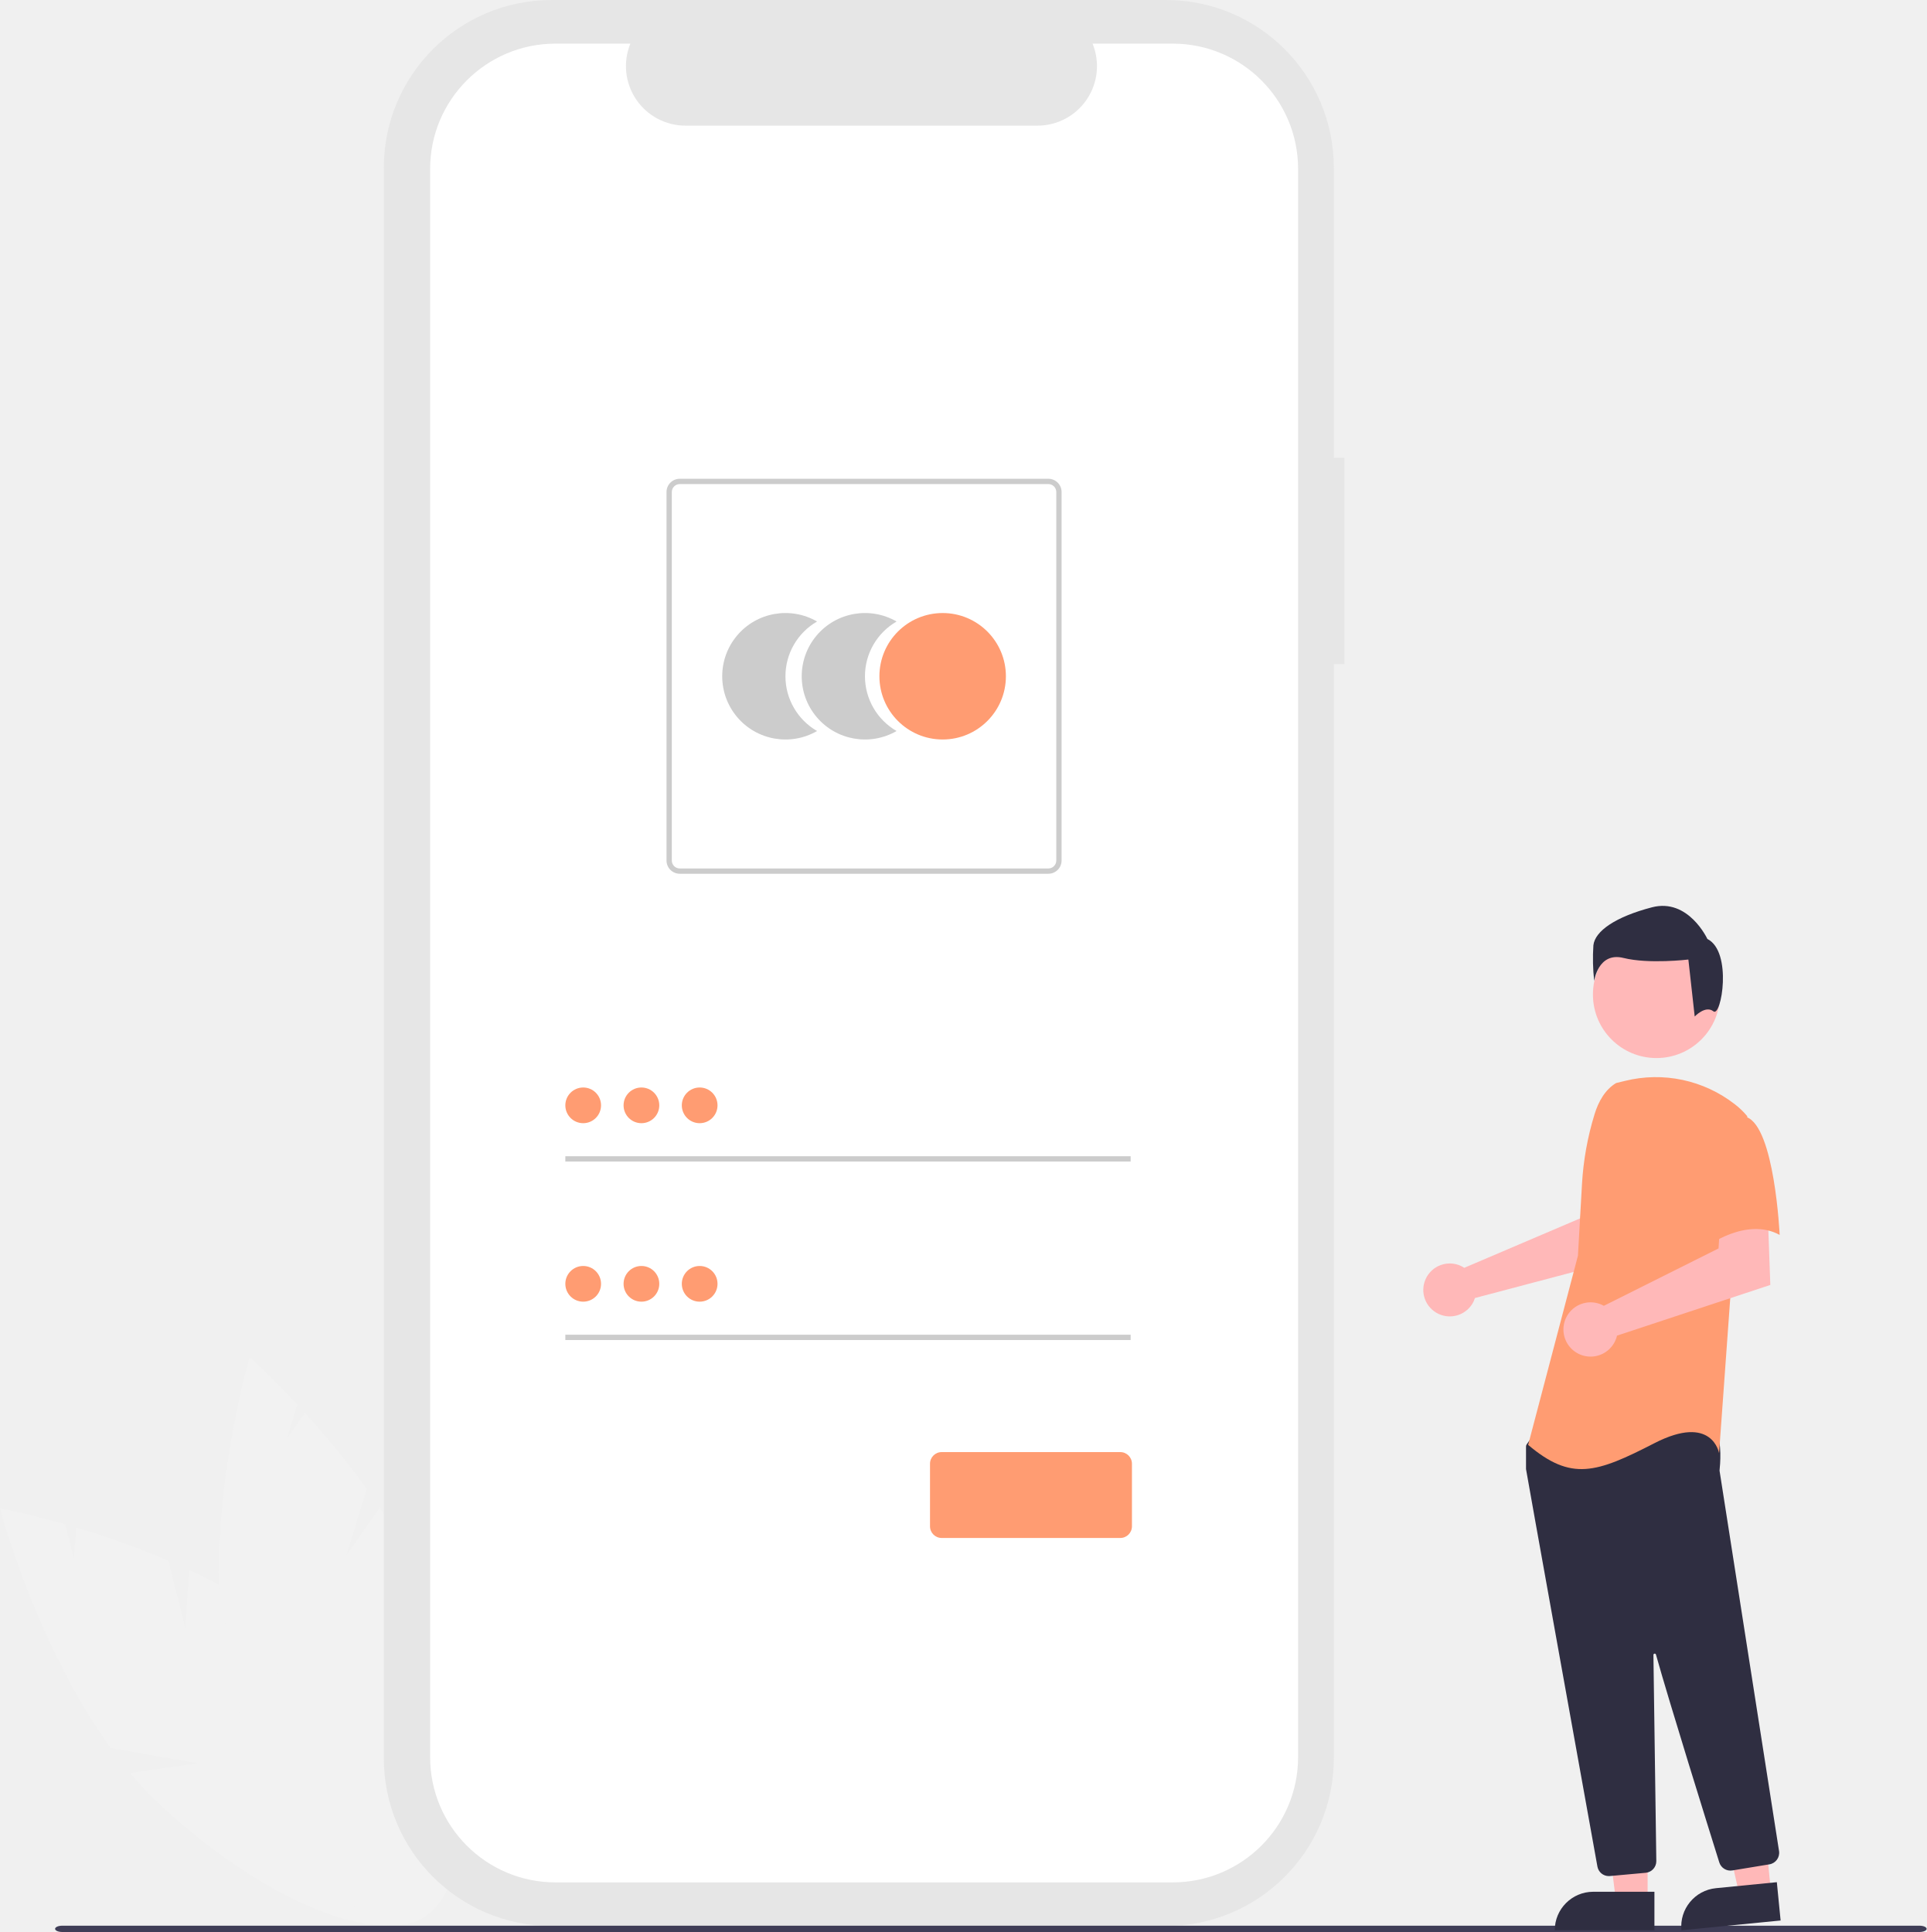
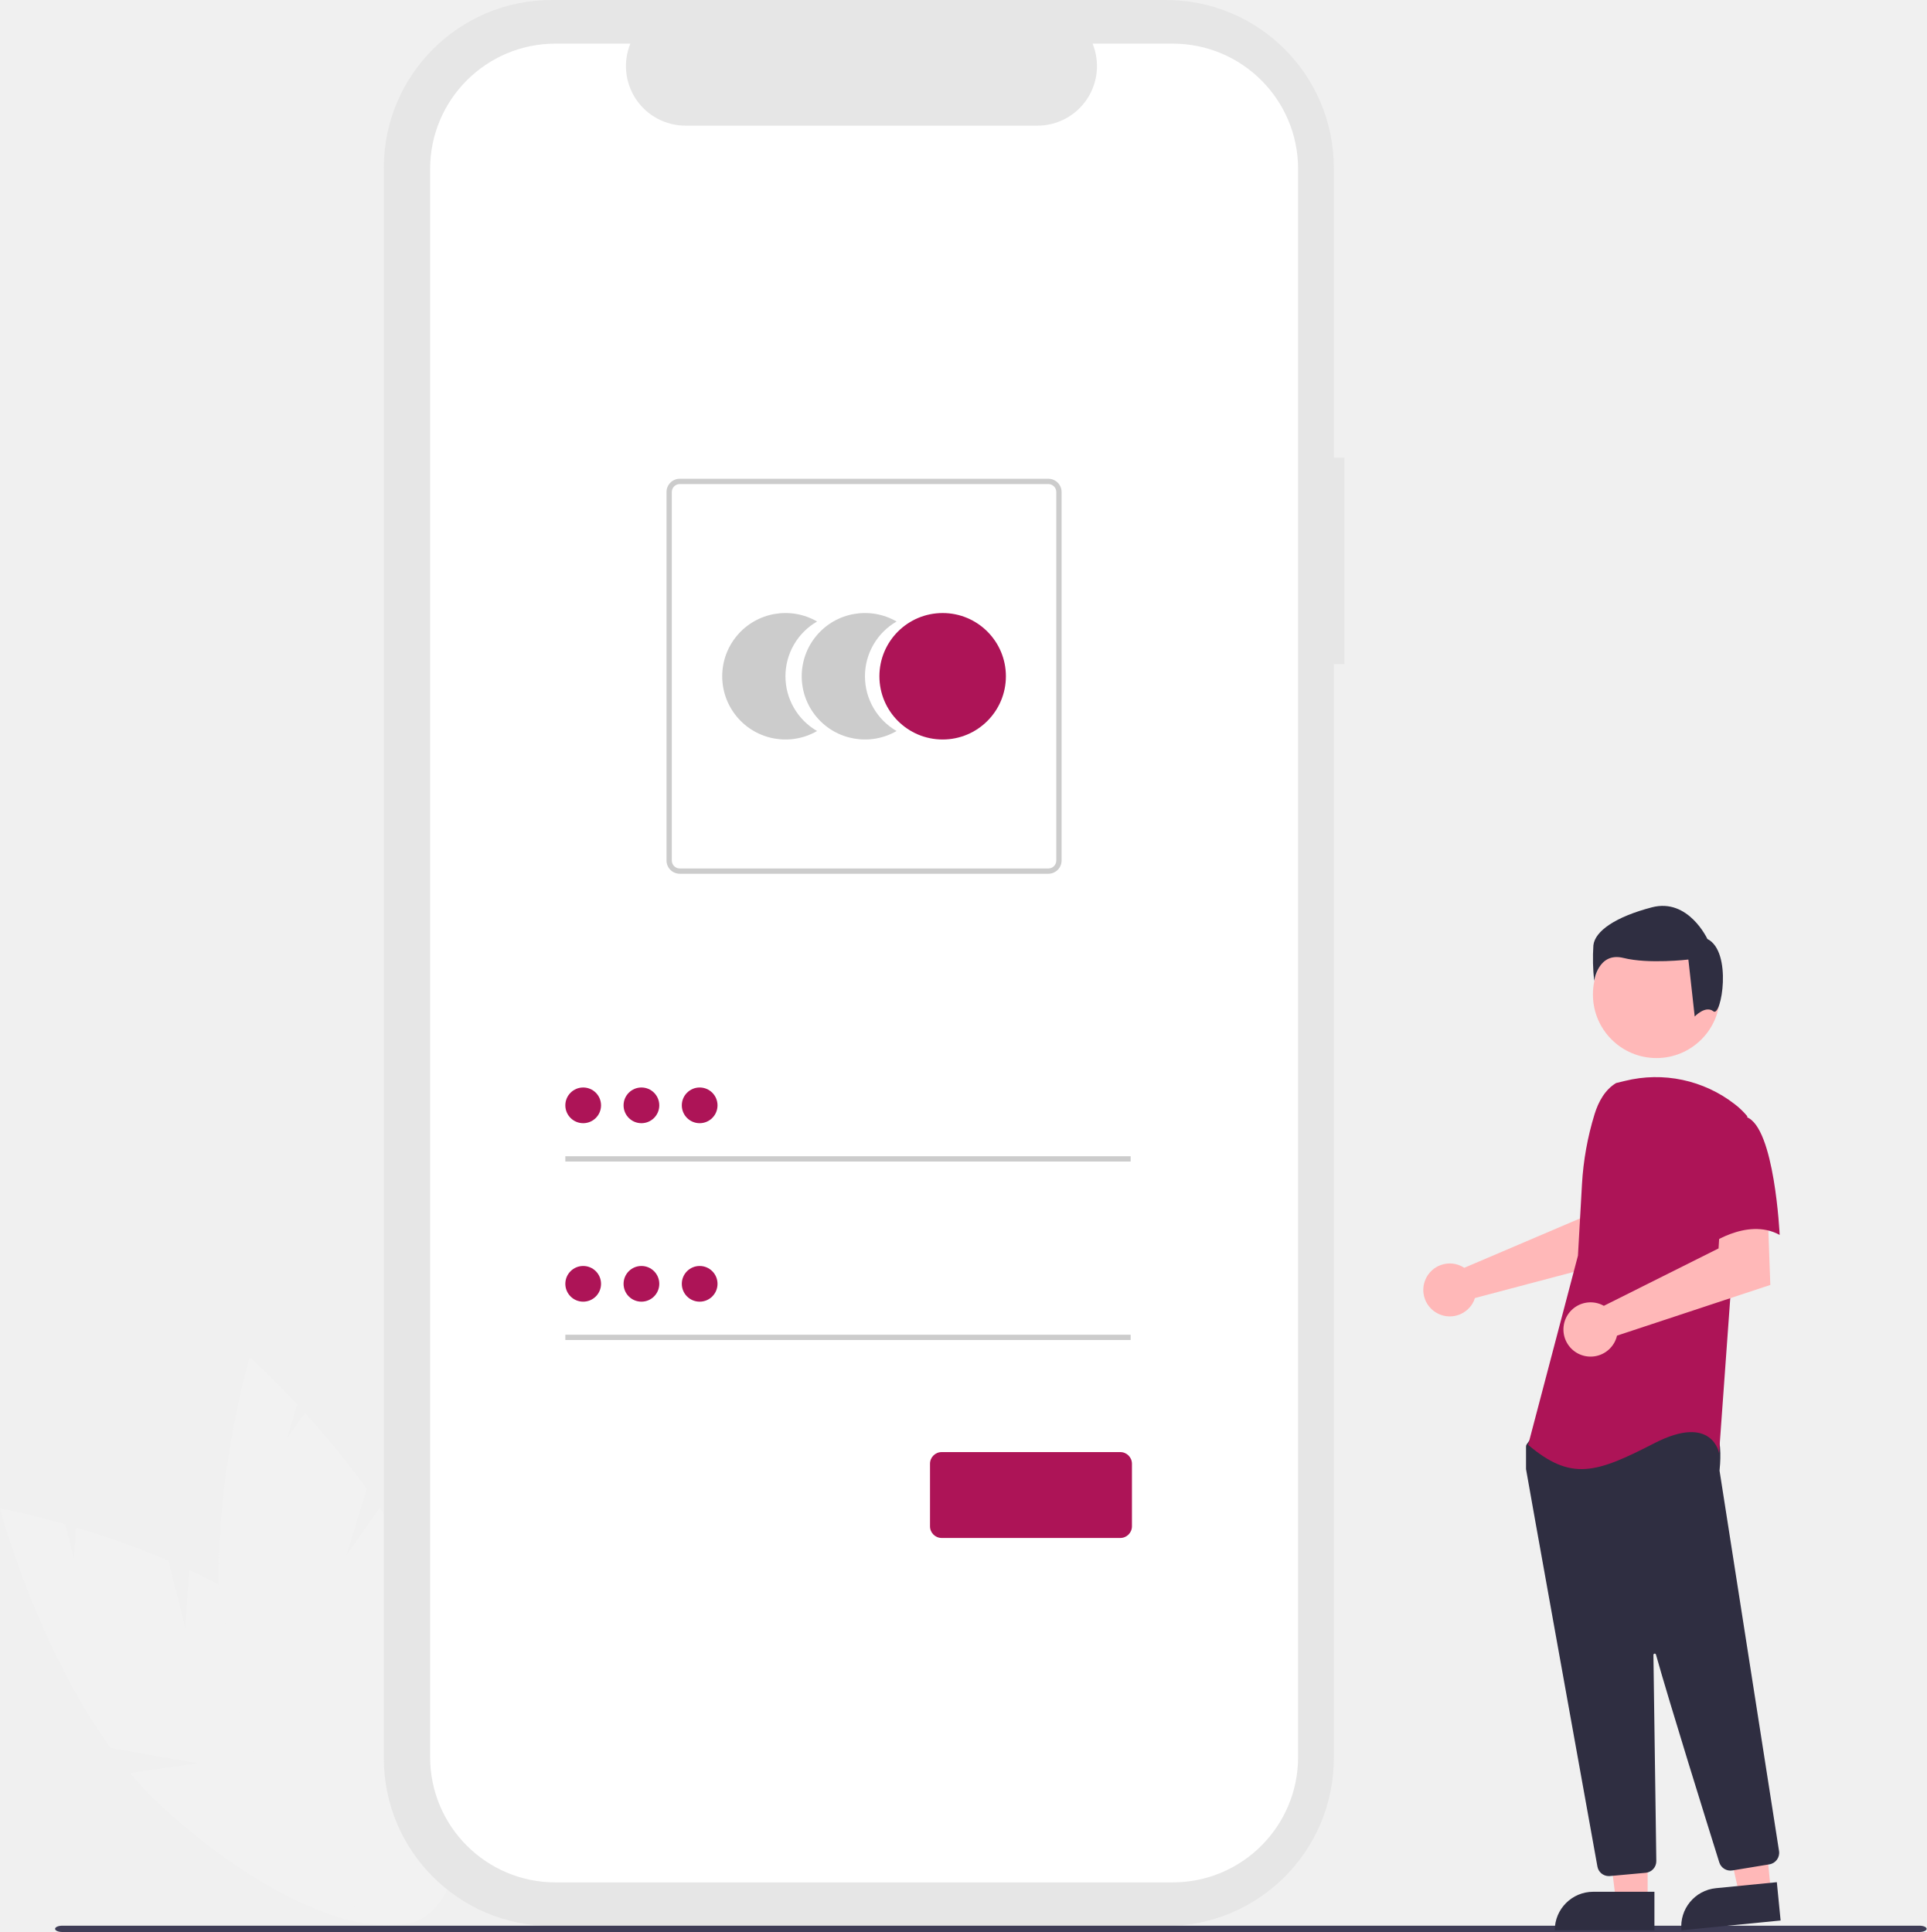
<svg xmlns="http://www.w3.org/2000/svg" data-name="Layer 1" width="744.848" height="747.077" viewBox="0 0 744.848 747.077">
-   <path id="fa3b9e12-7275-481e-bee9-64fd9595a50d-73" data-name="Path 1" d="M299.205,705.809l-6.56-25.872a335.967,335.967,0,0,0-35.643-12.788l-.828,12.024-3.358-13.247c-15.021-4.294-25.24-6.183-25.24-6.183s13.8,52.489,42.754,92.617l33.734,5.926-26.207,3.779a135.926,135.926,0,0,0,11.719,12.422c42.115,39.092,89.024,57.028,104.773,40.06s-5.625-62.412-47.74-101.5c-13.056-12.119-29.457-21.844-45.875-29.5Z" transform="translate(-227.576 -76.46149)" fill="#f2f2f2" />
-   <path id="bde08021-c30f-4979-a9d8-cb90b72b5ca2-74" data-name="Path 2" d="M361.591,677.706l7.758-25.538a335.94,335.94,0,0,0-23.9-29.371l-6.924,9.865,3.972-13.076c-10.641-11.436-18.412-18.335-18.412-18.335s-15.315,52.067-11.275,101.384l25.815,22.51-24.392-10.312a135.919,135.919,0,0,0,3.614,16.694c15.846,55.234,46.731,94.835,68.983,88.451s27.446-56.335,11.6-111.569c-4.912-17.123-13.926-33.926-24.023-48.965Z" transform="translate(-227.576 -76.46149)" fill="#f2f2f2" />
-   <path id="b3ac2088-de9b-4f7f-bc99-0ed9705c1a9d-75" data-name="Path 22" d="M747.327,253.445h-4.092v-112.1a64.883,64.883,0,0,0-64.883-64.883H440.845a64.883,64.883,0,0,0-64.883,64.883v615a64.883,64.883,0,0,0,64.883,64.883H678.352a64.883,64.883,0,0,0,64.882-64.883v-423.105h4.092Z" transform="translate(-227.576 -76.46149)" fill="#e6e6e6" />
-   <path id="b2715b96-3117-487c-acc0-20904544b5b7-76" data-name="Path 23" d="M680.97,93.335h-31a23.02,23.02,0,0,1-21.316,31.714H492.589a23.02,23.02,0,0,1-21.314-31.714H442.319a48.454,48.454,0,0,0-48.454,48.454v614.107a48.454,48.454,0,0,0,48.454,48.454H680.97a48.454,48.454,0,0,0,48.454-48.454h0V141.788a48.454,48.454,0,0,0-48.454-48.453Z" transform="translate(-227.576 -76.46149)" fill="#fff" />
-   <path id="b06d66ec-6c84-45dd-8c27-1263a6253192-77" data-name="Path 6" d="M531.234,337.965a24.437,24.437,0,0,1,12.23-21.174,24.45,24.45,0,1,0,0,42.345A24.434,24.434,0,0,1,531.234,337.965Z" transform="translate(-227.576 -76.46149)" fill="#ccc" />
-   <path id="e73810fe-4cf4-40cc-8c7c-ca544ce30bd4-78" data-name="Path 7" d="M561.971,337.965a24.436,24.436,0,0,1,12.23-21.174,24.45,24.45,0,1,0,0,42.345A24.434,24.434,0,0,1,561.971,337.965Z" transform="translate(-227.576 -76.46149)" fill="#ccc" />
-   <circle id="a4813fcf-056e-4514-bb8b-e6506f49341f" data-name="Ellipse 1" cx="364.434" cy="261.502" r="24.45" fill="#ff9c72" />
-   <path id="bbe451c3-febc-41ba-8083-4c8307a2e73e-79" data-name="Path 8" d="M632.872,414.33h-142.5a5.123,5.123,0,0,1-5.117-5.117v-142.5a5.123,5.123,0,0,1,5.117-5.117h142.5a5.123,5.123,0,0,1,5.117,5.117v142.5A5.123,5.123,0,0,1,632.872,414.33Zm-142.5-150.686a3.073,3.073,0,0,0-3.07,3.07v142.5a3.073,3.073,0,0,0,3.07,3.07h142.5a3.073,3.073,0,0,0,3.07-3.07v-142.5a3.073,3.073,0,0,0-3.07-3.07Z" transform="translate(-227.576 -76.46149)" fill="#ccc" />
+   <path id="fa3b9e12-7275-481e-bee9-64fd9595a50d-80" data-name="Path 1" d="M299.205,705.809l-6.56-25.872a335.967,335.967,0,0,0-35.643-12.788l-.828,12.024-3.358-13.247c-15.021-4.294-25.24-6.183-25.24-6.183s13.8,52.489,42.754,92.617l33.734,5.926-26.207,3.779a135.926,135.926,0,0,0,11.719,12.422c42.115,39.092,89.024,57.028,104.773,40.06s-5.625-62.412-47.74-101.5c-13.056-12.119-29.457-21.844-45.875-29.5Z" transform="translate(-227.576 -76.46149)" fill="#f2f2f2" />
+   <path id="bde08021-c30f-4979-a9d8-cb90b72b5ca2-81" data-name="Path 2" d="M361.591,677.706l7.758-25.538a335.94,335.94,0,0,0-23.9-29.371l-6.924,9.865,3.972-13.076c-10.641-11.436-18.412-18.335-18.412-18.335s-15.315,52.067-11.275,101.384l25.815,22.51-24.392-10.312a135.919,135.919,0,0,0,3.614,16.694c15.846,55.234,46.731,94.835,68.983,88.451s27.446-56.335,11.6-111.569c-4.912-17.123-13.926-33.926-24.023-48.965Z" transform="translate(-227.576 -76.46149)" fill="#f2f2f2" />
+   <path id="b3ac2088-de9b-4f7f-bc99-0ed9705c1a9d-82" data-name="Path 22" d="M747.327,253.445h-4.092v-112.1a64.883,64.883,0,0,0-64.883-64.883H440.845a64.883,64.883,0,0,0-64.883,64.883v615a64.883,64.883,0,0,0,64.883,64.883H678.352a64.883,64.883,0,0,0,64.882-64.883v-423.105h4.092Z" transform="translate(-227.576 -76.46149)" fill="#e6e6e6" />
+   <path id="b2715b96-3117-487c-acc0-20904544b5b7-83" data-name="Path 23" d="M680.97,93.335h-31a23.02,23.02,0,0,1-21.316,31.714H492.589a23.02,23.02,0,0,1-21.314-31.714H442.319a48.454,48.454,0,0,0-48.454,48.454v614.107a48.454,48.454,0,0,0,48.454,48.454H680.97a48.454,48.454,0,0,0,48.454-48.454h0V141.788a48.454,48.454,0,0,0-48.454-48.453Z" transform="translate(-227.576 -76.46149)" fill="#fff" />
+   <path id="b06d66ec-6c84-45dd-8c27-1263a6253192-84" data-name="Path 6" d="M531.234,337.965a24.437,24.437,0,0,1,12.23-21.174,24.45,24.45,0,1,0,0,42.345A24.434,24.434,0,0,1,531.234,337.965Z" transform="translate(-227.576 -76.46149)" fill="#ccc" />
+   <path id="e73810fe-4cf4-40cc-8c7c-ca544ce30bd4-85" data-name="Path 7" d="M561.971,337.965a24.436,24.436,0,0,1,12.23-21.174,24.45,24.45,0,1,0,0,42.345A24.434,24.434,0,0,1,561.971,337.965Z" transform="translate(-227.576 -76.46149)" fill="#ccc" />
+   <circle id="a4813fcf-056e-4514-bb8b-e6506f49341f" data-name="Ellipse 1" cx="364.434" cy="261.502" r="24.45" fill="#ad1457" />
+   <path id="bbe451c3-febc-41ba-8083-4c8307a2e73e-86" data-name="Path 8" d="M632.872,414.33h-142.5a5.123,5.123,0,0,1-5.117-5.117v-142.5a5.123,5.123,0,0,1,5.117-5.117h142.5a5.123,5.123,0,0,1,5.117,5.117v142.5A5.123,5.123,0,0,1,632.872,414.33Zm-142.5-150.686a3.073,3.073,0,0,0-3.07,3.07v142.5a3.073,3.073,0,0,0,3.07,3.07h142.5a3.073,3.073,0,0,0,3.07-3.07v-142.5a3.073,3.073,0,0,0-3.07-3.07Z" transform="translate(-227.576 -76.46149)" fill="#ccc" />
  <rect id="bb28937d-932f-4fdf-befe-f406e51091fe" data-name="Rectangle 1" x="218.562" y="447.102" width="218.552" height="2.047" fill="#ccc" />
-   <circle id="fcef55fc-4968-45b2-93bb-1a1080c85fc7" data-name="Ellipse 2" cx="225.464" cy="427.42" r="6.902" fill="#ff9c72" />
+   <circle id="fcef55fc-4968-45b2-93bb-1a1080c85fc7" data-name="Ellipse 2" cx="225.464" cy="427.42" r="6.902" fill="#ad1457" />
  <rect id="ff33d889-4c74-4b91-85ef-b4882cc8fe76" data-name="Rectangle 2" x="218.562" y="516.118" width="218.552" height="2.047" fill="#ccc" />
-   <circle id="e8fa0310-b872-4adf-aedd-0c6eda09f3b8" data-name="Ellipse 3" cx="225.464" cy="496.437" r="6.902" fill="#ff9c72" />
-   <path d="M660.69,671.172H591.622a4.505,4.505,0,0,1-4.5-4.5v-24.208a4.505,4.505,0,0,1,4.5-4.5h69.068a4.505,4.505,0,0,1,4.5,4.5v24.208A4.505,4.505,0,0,1,660.69,671.172Z" transform="translate(-227.576 -76.46149)" fill="#ff9c72" />
-   <circle id="e12ee00d-aa4a-4413-a013-11d20b7f97f7" data-name="Ellipse 7" cx="247.978" cy="427.42" r="6.902" fill="#ff9c72" />
-   <circle id="f58f497e-6949-45c8-be5f-eee2aa0f6586" data-name="Ellipse 8" cx="270.492" cy="427.42" r="6.902" fill="#ff9c72" />
-   <circle id="b4d4939a-c6e6-4f4d-ba6c-e8b05485017d" data-name="Ellipse 9" cx="247.978" cy="496.437" r="6.902" fill="#ff9c72" />
-   <circle id="aff120b1-519b-4e96-ac87-836aa55663de" data-name="Ellipse 10" cx="270.492" cy="496.437" r="6.902" fill="#ff9c72" />
-   <path id="f1094013-1297-477a-ac57-08eac07c4bd5-80" data-name="Path 88" d="M969.642,823.539H251.656c-1.537,0-2.782-.546-2.782-1.218s1.245-1.219,2.782-1.219H969.642c1.536,0,2.782.546,2.782,1.219S971.178,823.539,969.642,823.539Z" transform="translate(-227.576 -76.46149)" fill="#3f3d56" />
+   <circle id="e8fa0310-b872-4adf-aedd-0c6eda09f3b8" data-name="Ellipse 3" cx="225.464" cy="496.437" r="6.902" fill="#ad1457" />
+   <path d="M660.69,671.172H591.622a4.505,4.505,0,0,1-4.5-4.5v-24.208a4.505,4.505,0,0,1,4.5-4.5h69.068a4.505,4.505,0,0,1,4.5,4.5v24.208A4.505,4.505,0,0,1,660.69,671.172Z" transform="translate(-227.576 -76.46149)" fill="#ad1457" />
+   <circle id="e12ee00d-aa4a-4413-a013-11d20b7f97f7" data-name="Ellipse 7" cx="247.978" cy="427.42" r="6.902" fill="#ad1457" />
+   <circle id="f58f497e-6949-45c8-be5f-eee2aa0f6586" data-name="Ellipse 8" cx="270.492" cy="427.42" r="6.902" fill="#ad1457" />
+   <circle id="b4d4939a-c6e6-4f4d-ba6c-e8b05485017d" data-name="Ellipse 9" cx="247.978" cy="496.437" r="6.902" fill="#ad1457" />
+   <circle id="aff120b1-519b-4e96-ac87-836aa55663de" data-name="Ellipse 10" cx="270.492" cy="496.437" r="6.902" fill="#ad1457" />
+   <path id="f1094013-1297-477a-ac57-08eac07c4bd5-87" data-name="Path 88" d="M969.642,823.539H251.656c-1.537,0-2.782-.546-2.782-1.218s1.245-1.219,2.782-1.219H969.642c1.536,0,2.782.546,2.782,1.219S971.178,823.539,969.642,823.539Z" transform="translate(-227.576 -76.46149)" fill="#3f3d56" />
  <path d="M792.253,565.923a10.094,10.094,0,0,1,1.411.787l44.852-19.143,1.601-11.815,17.922-.11-1.059,27.098-59.2,15.656a10.608,10.608,0,0,1-.447,1.208,10.235,10.235,0,1,1-5.079-13.682Z" transform="translate(-227.576 -76.46149)" fill="#ffb8b8" />
  <polygon points="636.98 735.021 624.72 735.021 618.888 687.733 636.982 687.734 636.98 735.021" fill="#ffb8b8" />
  <path d="M615.963,731.518h23.644a0,0,0,0,1,0,0v14.887a0,0,0,0,1,0,0H601.076a0,0,0,0,1,0,0v0A14.887,14.887,0,0,1,615.963,731.518Z" fill="#2f2e41" />
  <polygon points="684.66 731.557 672.459 732.759 662.018 686.271 680.025 684.497 684.66 731.557" fill="#ffb8b8" />
  <path d="M891.686,806.128h23.644a0,0,0,0,1,0,0v14.887a0,0,0,0,1,0,0H876.799a0,0,0,0,1,0,0v0A14.887,14.887,0,0,1,891.686,806.128Z" transform="translate(-303.0087 15.2906) rotate(-5.62529)" fill="#2f2e41" />
  <circle cx="640.393" cy="384.574" r="24.561" fill="#ffb8b8" />
  <path d="M849.556,801.919a4.471,4.471,0,0,1-4.415-3.697c-6.346-35.226-27.088-150.405-27.584-153.596a1.427,1.427,0,0,1-.016-.222v-8.588a1.489,1.489,0,0,1,.279-.872l2.74-3.838a1.478,1.478,0,0,1,1.144-.625c15.622-.732,66.784-2.879,69.256.209h0c2.482,3.104,1.605,12.507,1.404,14.36l.01.193,22.985,146.995a4.512,4.512,0,0,1-3.715,5.135l-14.356,2.365a4.521,4.521,0,0,1-5.025-3.093c-4.44-14.188-19.329-61.918-24.489-80.387a.499.499,0,0,0-.98.139c.258,17.605.881,62.523,1.096,78.037l.023,1.671a4.518,4.518,0,0,1-4.093,4.536l-13.844,1.258C849.836,801.914,849.695,801.919,849.556,801.919Z" transform="translate(-227.576 -76.46149)" fill="#2f2e41" />
-   <path id="ae7af94f-88d7-4204-9f07-e3651de85c05-81" data-name="Path 99" d="M852.381,495.254c-4.286,2.548-6.851,7.23-8.323,11.995a113.681,113.681,0,0,0-4.884,27.159l-1.556,27.6-19.255,73.17c16.689,14.121,26.315,10.912,48.78-.639s25.032,3.851,25.032,3.851l4.492-62.258,6.418-68.032a30.164,30.164,0,0,0-4.861-4.674,49.658,49.658,0,0,0-42.442-8.995Z" transform="translate(-227.576 -76.46149)" fill="#ff9c72" />
+   <path id="ae7af94f-88d7-4204-9f07-e3651de85c05-88" data-name="Path 99" d="M852.381,495.254c-4.286,2.548-6.851,7.23-8.323,11.995a113.681,113.681,0,0,0-4.884,27.159l-1.556,27.6-19.255,73.17c16.689,14.121,26.315,10.912,48.78-.639s25.032,3.851,25.032,3.851l4.492-62.258,6.418-68.032a30.164,30.164,0,0,0-4.861-4.674,49.658,49.658,0,0,0-42.442-8.995Z" transform="translate(-227.576 -76.46149)" fill="#ad1457" />
  <path d="M846.127,580.7a10.526,10.526,0,0,1,1.501.704l44.348-22.197.736-12.026,18.294-1.261.98,27.413L852.72,592.932a10.496,10.496,0,1,1-6.593-12.232Z" transform="translate(-227.576 -76.46149)" fill="#ffb8b8" />
-   <path id="a6768b0e-63d0-4b31-8462-9b2e0b00f0fd-82" data-name="Path 101" d="M902.766,508.412c10.912,3.851,12.834,45.574,12.834,45.574-12.837-7.06-28.241,4.493-28.241,4.493s-3.209-10.912-7.06-25.032a24.53,24.53,0,0,1,5.134-23.106S891.854,504.558,902.766,508.412Z" transform="translate(-227.576 -76.46149)" fill="#ff9c72" />
-   <path id="bfd7963f-0cf8-4885-9d3a-2c00bccda2e3-83" data-name="Path 102" d="M889.991,467.531c-3.06-2.448-7.235,2.002-7.235,2.002l-2.448-22.033s-15.301,1.833-25.093-.612-11.323,8.875-11.323,8.875a78.58,78.58,0,0,1-.306-13.771c.612-5.508,8.568-11.017,22.645-14.689S887.652,439.543,887.652,439.543C897.445,444.439,893.051,469.979,889.991,467.531Z" transform="translate(-227.576 -76.46149)" fill="#2f2e41" />
+   <path id="a6768b0e-63d0-4b31-8462-9b2e0b00f0fd-89" data-name="Path 101" d="M902.766,508.412c10.912,3.851,12.834,45.574,12.834,45.574-12.837-7.06-28.241,4.493-28.241,4.493s-3.209-10.912-7.06-25.032a24.53,24.53,0,0,1,5.134-23.106S891.854,504.558,902.766,508.412Z" transform="translate(-227.576 -76.46149)" fill="#ad1457" />
+   <path id="bfd7963f-0cf8-4885-9d3a-2c00bccda2e3-90" data-name="Path 102" d="M889.991,467.531c-3.06-2.448-7.235,2.002-7.235,2.002l-2.448-22.033s-15.301,1.833-25.093-.612-11.323,8.875-11.323,8.875a78.58,78.58,0,0,1-.306-13.771c.612-5.508,8.568-11.017,22.645-14.689S887.652,439.543,887.652,439.543C897.445,444.439,893.051,469.979,889.991,467.531Z" transform="translate(-227.576 -76.46149)" fill="#2f2e41" />
</svg>
